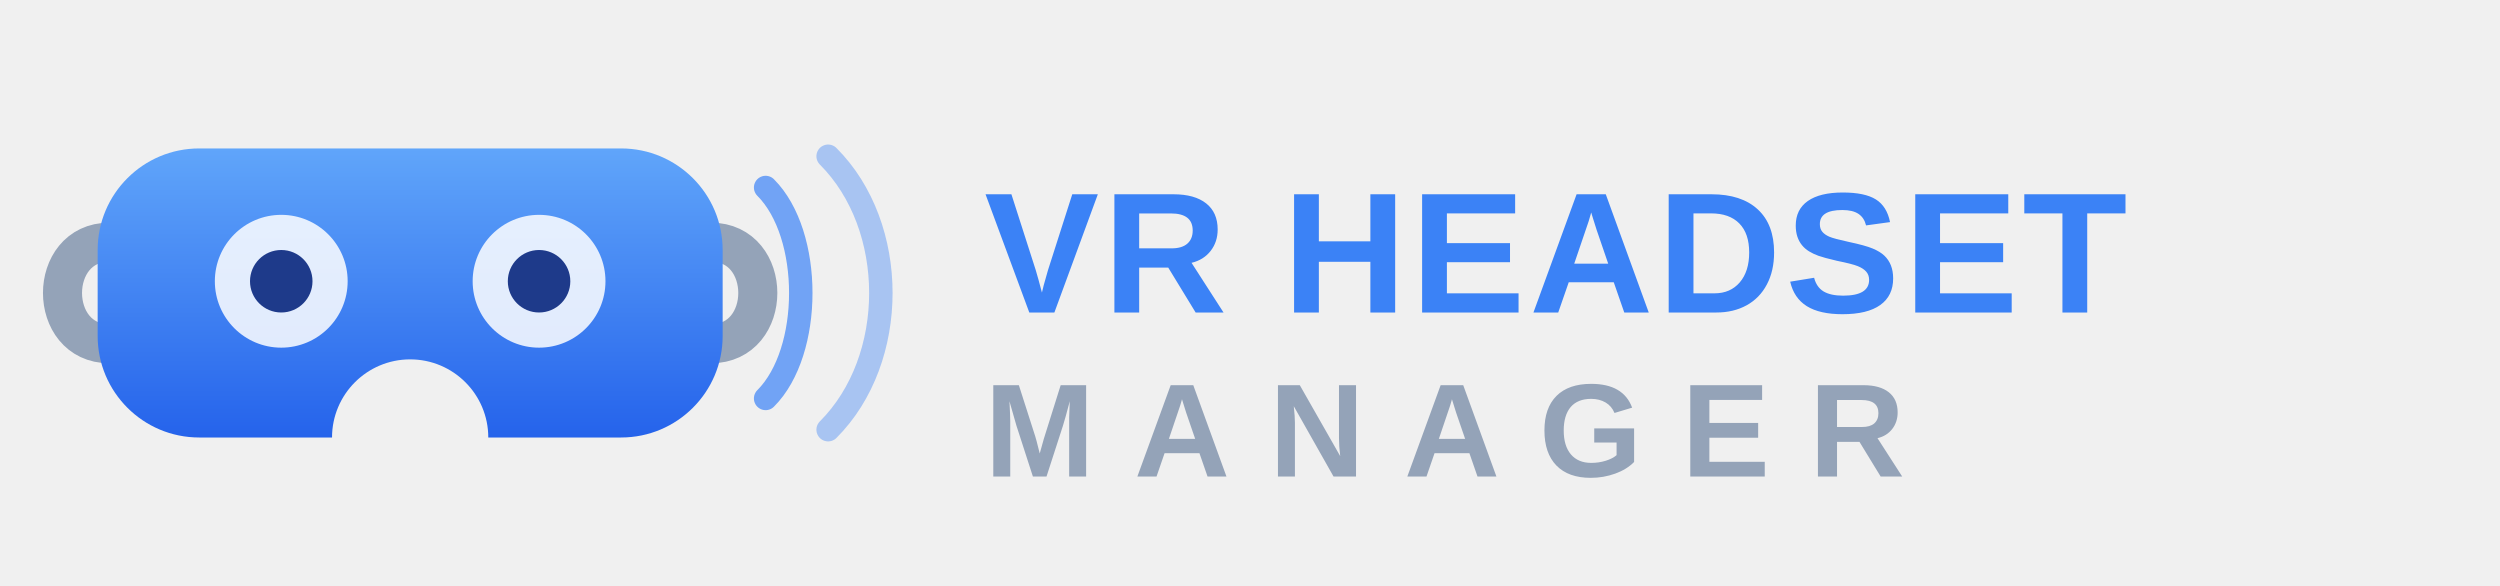
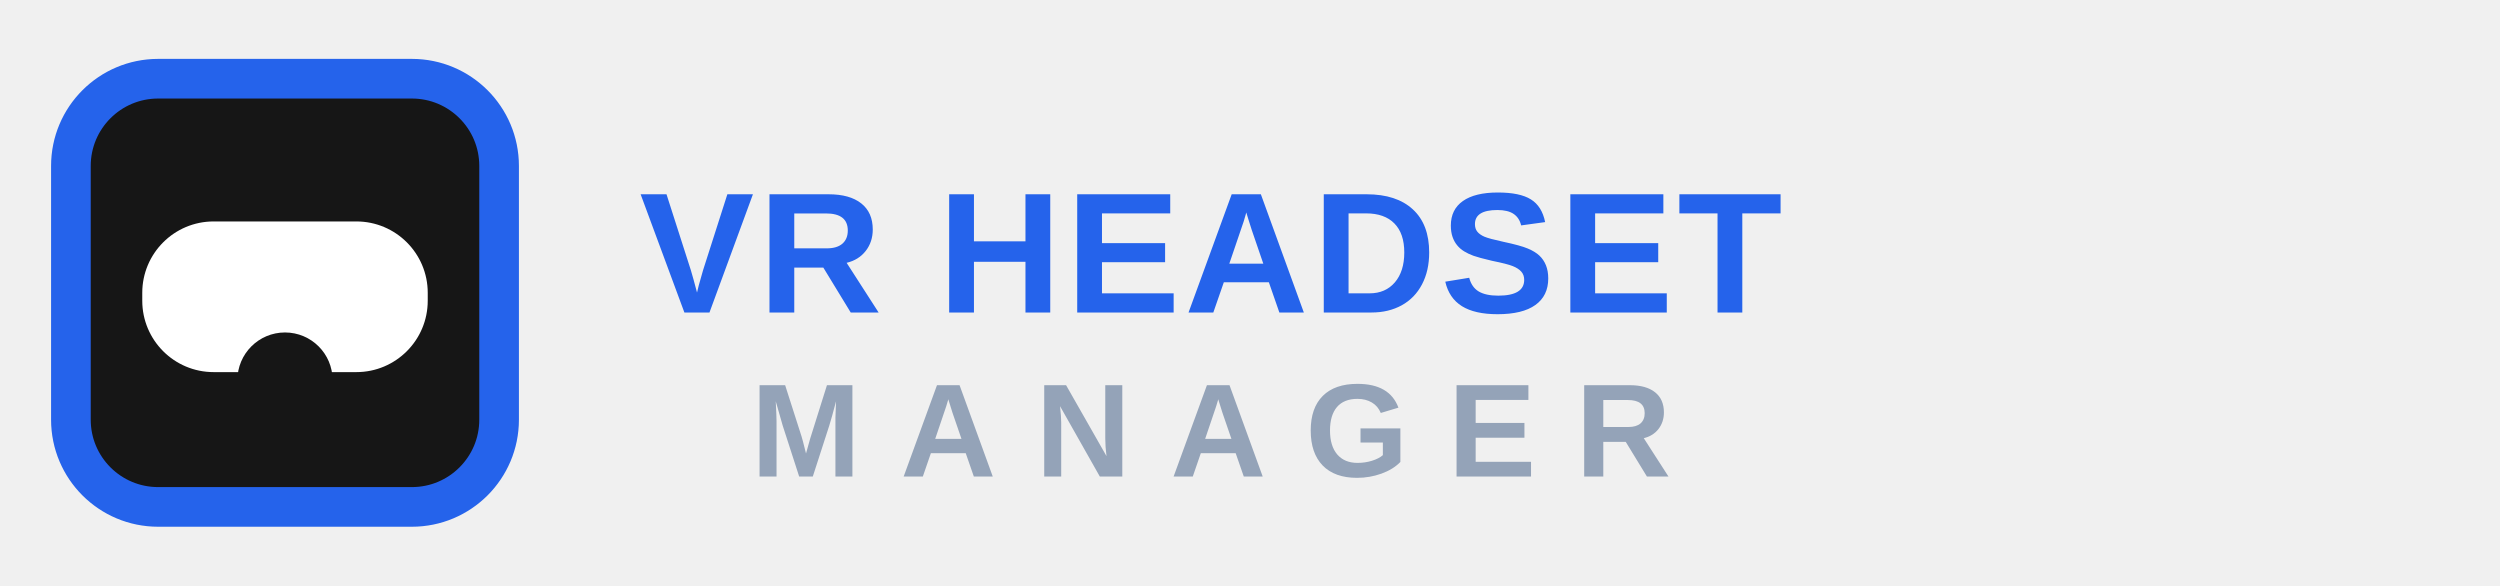
<svg xmlns="http://www.w3.org/2000/svg" viewBox="0 0 640 150" width="640" height="150" role="img" aria-label="VR Headset Manager logo">
-   <defs>
-     <linearGradient id="hs" x1="0" y1="0" x2="0" y2="1">
-       <stop offset="0" stop-color="#60a5fa" />
-       <stop offset="1" stop-color="#2563eb" />
-     </linearGradient>
-     <mask id="nose">
-       <rect x="0" y="0" width="640" height="150" fill="#fff" />
-       <circle cx="105" cy="112" r="20" fill="#000" />
-     </mask>
-   </defs>
-   <path d="M28 62 C 12 62 12 88 28 88" fill="none" stroke="#94a3b8" stroke-width="10" stroke-linecap="round" />
-   <path d="M182 62 C 198 62 198 88 182 88" fill="none" stroke="#94a3b8" stroke-width="10" stroke-linecap="round" />
-   <g mask="url(#nose)">
-     <rect x="25" y="38" width="160" height="74" rx="26" fill="url(#hs)" />
+   <g transform="translate(8,10) scale(2.03)">
+     <rect x="5" y="5" width="54" height="54" rx="11" fill="#161616" />
+     <rect x="5" y="5" width="54" height="54" rx="11" fill="none" stroke="#2563eb" stroke-width="5" />
+     <rect x="14" y="23" width="36" height="19" rx="9" fill="#ffffff" />
+     <circle cx="32" cy="43" r="6" fill="#161616" />
  </g>
-   <circle cx="72" cy="72" r="17" fill="#ffffff" opacity="0.85" />
-   <circle cx="138" cy="72" r="17" fill="#ffffff" opacity="0.85" />
-   <circle cx="72" cy="72" r="8" fill="#1e3a8a" />
-   <circle cx="138" cy="72" r="8" fill="#1e3a8a" />
-   <path d="M196 48 C 208 60 208 90 196 102" fill="none" stroke="#3b82f6" stroke-width="6" stroke-linecap="round" opacity="0.7" />
-   <path d="M212 40 C 230 58 230 92 212 110" fill="none" stroke="#3b82f6" stroke-width="6" stroke-linecap="round" opacity="0.4" />
-   <text x="252" y="80" font-family="Segoe UI, Arial, Helvetica, sans-serif" font-size="44" font-weight="700" fill="#3b82f6" letter-spacing="1">VR HEADSET</text>
-   <text x="252" y="122" font-family="Segoe UI, Arial, Helvetica, sans-serif" font-size="34" font-weight="600" fill="#94a3b8" letter-spacing="10">MANAGER</text>
+   <text x="310" y="80" text-anchor="middle" font-family="Segoe UI, Arial, Helvetica, sans-serif" font-size="44" font-weight="700" fill="#2563eb" letter-spacing="1">VR HEADSET</text>
+   <text x="310" y="122" text-anchor="middle" font-family="Segoe UI, Arial, Helvetica, sans-serif" font-size="34" font-weight="600" fill="#94a3b8" letter-spacing="10">MANAGER</text>
</svg>
